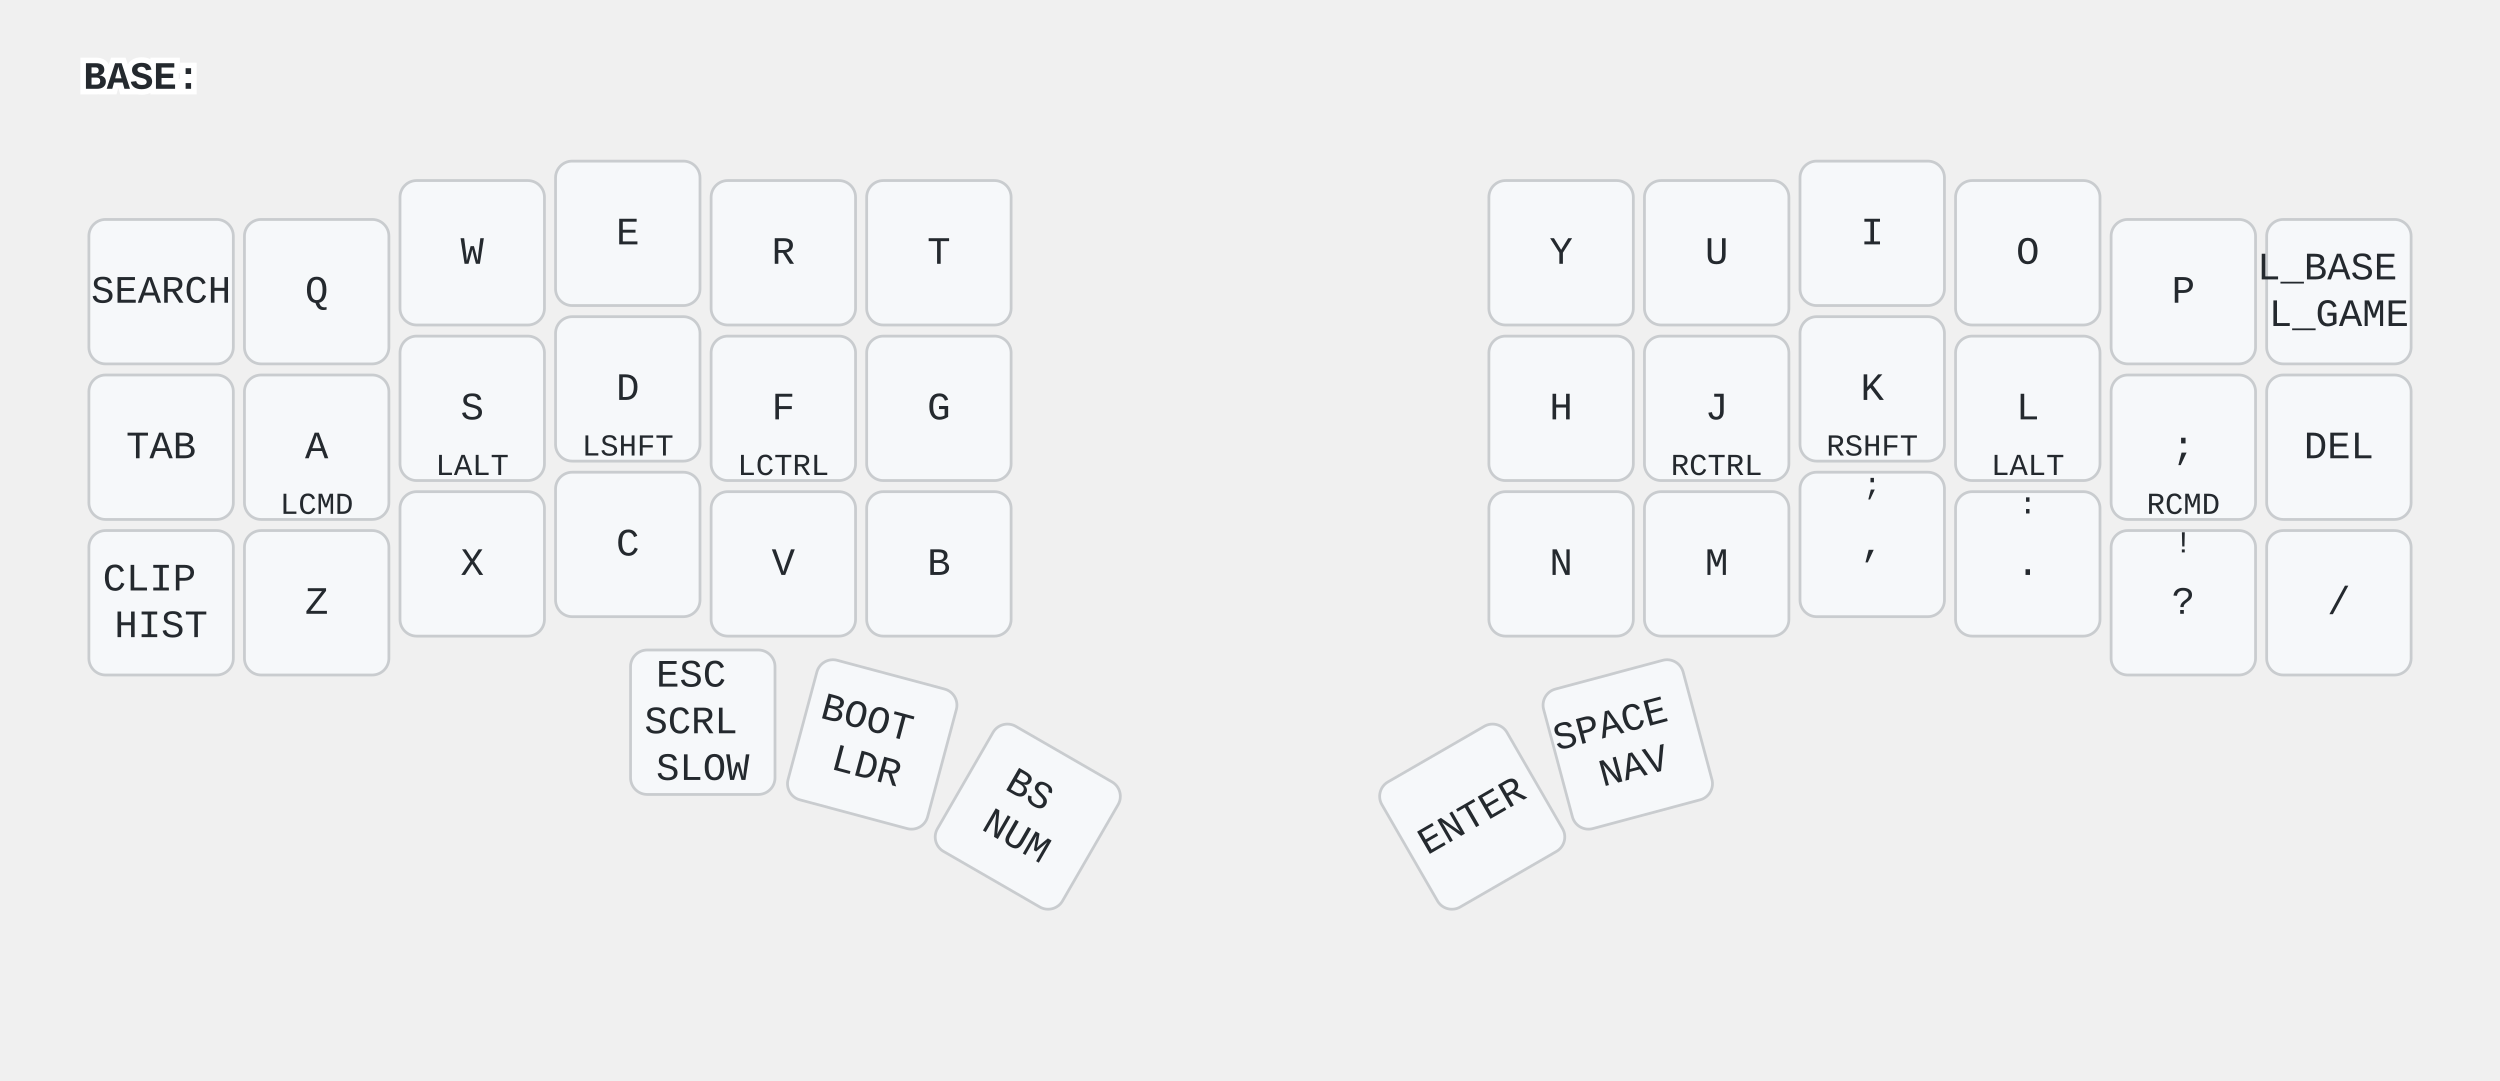
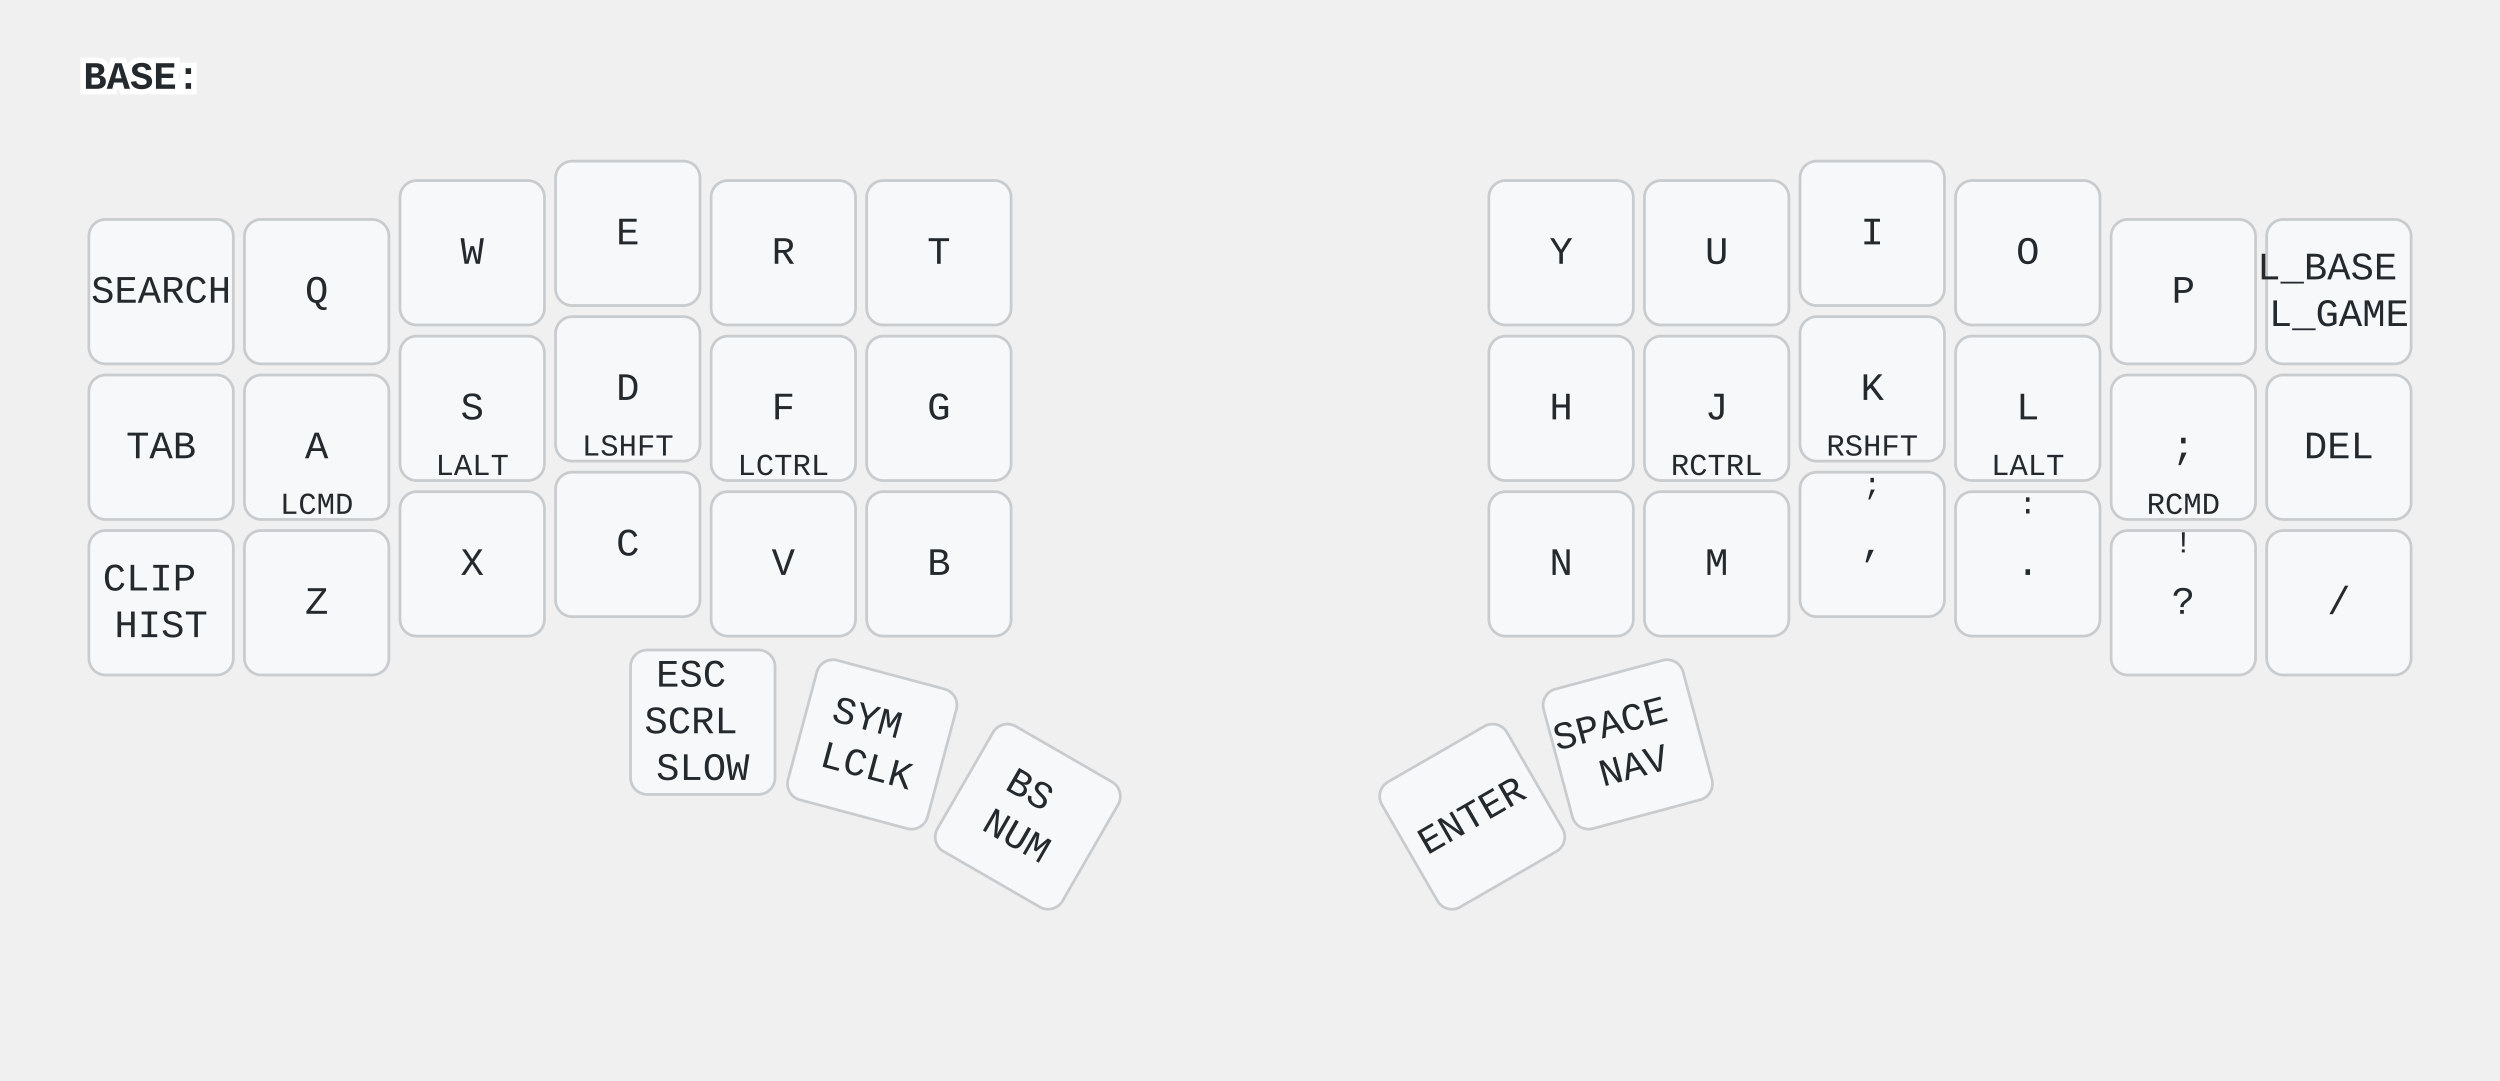
<svg xmlns="http://www.w3.org/2000/svg" width="900" height="389" viewBox="0 0 900 389" class="keymap">
  <style>/* inherit to force styles through use tags */
svg path {
    fill: inherit;
}

/* font and background color specifications */
svg.keymap {
    font-family: SFMono-Regular,Consolas,Liberation Mono,Menlo,monospace;
    font-size: 14px;
    font-kerning: normal;
    text-rendering: optimizeLegibility;
    fill: #24292e;
}

/* default key styling */
rect.key {
    fill: #f6f8fa;
}

rect.key, rect.combo {
    stroke: #c9cccf;
    stroke-width: 1;
}

/* default key side styling, only used is draw_key_sides is set */
rect.side {
    filter: brightness(90%);
}

/* color accent for combo boxes */
rect.combo, rect.combo-separate {
    fill: #cdf;
}

/* color accent for held keys */
rect.held, rect.combo.held {
    fill: #fdd;
}

/* color accent for ghost (optional) keys */
rect.ghost, rect.combo.ghost {
    stroke-dasharray: 4, 4;
    stroke-width: 2;
}

text {
    text-anchor: middle;
    dominant-baseline: middle;
}

/* styling for layer labels */
text.label {
    font-weight: bold;
    text-anchor: start;
    stroke: white;
    stroke-width: 4;
    paint-order: stroke;
}

/* styling for optional footer */
text.footer {
    text-anchor: end;
    dominant-baseline: auto;
    stroke: white;
    stroke-width: 4;
    paint-order: stroke;
}

/* styling for combo tap, and key non-tap label text */
text.combo, text.hold, text.shifted, text.left, text.right {
    font-size: 11px;
}

text.hold {
    text-anchor: middle;
    dominant-baseline: auto;
}

text.shifted {
    text-anchor: middle;
    dominant-baseline: hanging;
}

text.left {
    text-anchor: start;
}

text.right {
    text-anchor: end;
}

text.layer-activator {
    text-decoration: underline;
}

/* styling for hold/shifted label text in combo box */
text.combo.hold, text.combo.shifted, text.combo.left, text.combo.right {
    font-size: 8px;
}

/* lighter symbol for transparent keys */
text.trans {
    fill: #7b7e81;
}

/* styling for combo dendrons */
path.combo {
    stroke-width: 1;
    stroke: gray;
    fill: none;
}

/* Start Tabler Icons Cleanup */
/* cannot use height/width with glyphs */
.icon-tabler &gt; path {
    fill: inherit;
    stroke: inherit;
    stroke-width: 2;
}
/* hide tabler's default box */
.icon-tabler &gt; path[stroke="none"][fill="none"] {
    visibility: hidden;
}
/* End Tabler Icons Cleanup */

@media (prefers-color-scheme: dark) {
svg.keymap { fill: #d1d6db; }
rect.key { fill: #3f4750; }
rect.key, rect.combo { stroke: #60666c; }
rect.combo, rect.combo-separate { fill: #1f3d7a; }
rect.held, rect.combo.held { fill: #854747; }
text.label, text.footer { stroke: black; }
text.trans { fill: #7e8184; }
path.combo { stroke: #7f7f7f; }

}</style>
  <g transform="translate(30, 0)" class="layer-BASE">
    <text x="0" y="28" class="label" id="BASE">BASE:</text>
    <g transform="translate(0, 56)">
      <g transform="translate(28, 49)" class="key keypos-0">
        <rect rx="6" ry="6" x="-26" y="-26" width="52" height="52" class="key" />
        <text x="0" y="0" class="key tap">SEARCH</text>
      </g>
      <g transform="translate(84, 49)" class="key keypos-1">
        <rect rx="6" ry="6" x="-26" y="-26" width="52" height="52" class="key" />
        <text x="0" y="0" class="key tap">Q</text>
      </g>
      <g transform="translate(140, 35)" class="key keypos-2">
        <rect rx="6" ry="6" x="-26" y="-26" width="52" height="52" class="key" />
        <text x="0" y="0" class="key tap">W</text>
      </g>
      <g transform="translate(196, 28)" class="key keypos-3">
        <rect rx="6" ry="6" x="-26" y="-26" width="52" height="52" class="key" />
        <text x="0" y="0" class="key tap">E</text>
      </g>
      <g transform="translate(252, 35)" class="key keypos-4">
        <rect rx="6" ry="6" x="-26" y="-26" width="52" height="52" class="key" />
        <text x="0" y="0" class="key tap">R</text>
      </g>
      <g transform="translate(308, 35)" class="key keypos-5">
        <rect rx="6" ry="6" x="-26" y="-26" width="52" height="52" class="key" />
        <text x="0" y="0" class="key tap">T</text>
      </g>
      <g transform="translate(532, 35)" class="key keypos-6">
        <rect rx="6" ry="6" x="-26" y="-26" width="52" height="52" class="key" />
        <text x="0" y="0" class="key tap">Y</text>
      </g>
      <g transform="translate(588, 35)" class="key keypos-7">
        <rect rx="6" ry="6" x="-26" y="-26" width="52" height="52" class="key" />
        <text x="0" y="0" class="key tap">U</text>
      </g>
      <g transform="translate(644, 28)" class="key keypos-8">
        <rect rx="6" ry="6" x="-26" y="-26" width="52" height="52" class="key" />
        <text x="0" y="0" class="key tap">I</text>
      </g>
      <g transform="translate(700, 35)" class="key keypos-9">
        <rect rx="6" ry="6" x="-26" y="-26" width="52" height="52" class="key" />
        <text x="0" y="0" class="key tap">O</text>
      </g>
      <g transform="translate(756, 49)" class="key keypos-10">
        <rect rx="6" ry="6" x="-26" y="-26" width="52" height="52" class="key" />
        <text x="0" y="0" class="key tap">P</text>
      </g>
      <g transform="translate(812, 49)" class="key keypos-11">
        <rect rx="6" ry="6" x="-26" y="-26" width="52" height="52" class="key" />
        <text x="0" y="0" class="key tap">
          <tspan x="0" dy="-0.6em">L_BASE</tspan>
          <tspan x="0" dy="1.2em">L_GAME</tspan>
        </text>
      </g>
      <g transform="translate(28, 105)" class="key keypos-12">
        <rect rx="6" ry="6" x="-26" y="-26" width="52" height="52" class="key" />
        <text x="0" y="0" class="key tap">TAB</text>
      </g>
      <g transform="translate(84, 105)" class="key keypos-13">
        <rect rx="6" ry="6" x="-26" y="-26" width="52" height="52" class="key" />
        <text x="0" y="0" class="key tap">A</text>
        <text x="0" y="24" class="key hold">LCMD</text>
      </g>
      <g transform="translate(140, 91)" class="key keypos-14">
        <rect rx="6" ry="6" x="-26" y="-26" width="52" height="52" class="key" />
        <text x="0" y="0" class="key tap">S</text>
        <text x="0" y="24" class="key hold">LALT</text>
      </g>
      <g transform="translate(196, 84)" class="key keypos-15">
        <rect rx="6" ry="6" x="-26" y="-26" width="52" height="52" class="key" />
        <text x="0" y="0" class="key tap">D</text>
        <text x="0" y="24" class="key hold">LSHFT</text>
      </g>
      <g transform="translate(252, 91)" class="key keypos-16">
        <rect rx="6" ry="6" x="-26" y="-26" width="52" height="52" class="key" />
        <text x="0" y="0" class="key tap">F</text>
        <text x="0" y="24" class="key hold">LCTRL</text>
      </g>
      <g transform="translate(308, 91)" class="key keypos-17">
        <rect rx="6" ry="6" x="-26" y="-26" width="52" height="52" class="key" />
        <text x="0" y="0" class="key tap">G</text>
      </g>
      <g transform="translate(532, 91)" class="key keypos-18">
        <rect rx="6" ry="6" x="-26" y="-26" width="52" height="52" class="key" />
        <text x="0" y="0" class="key tap">H</text>
      </g>
      <g transform="translate(588, 91)" class="key keypos-19">
        <rect rx="6" ry="6" x="-26" y="-26" width="52" height="52" class="key" />
        <text x="0" y="0" class="key tap">J</text>
        <text x="0" y="24" class="key hold">RCTRL</text>
      </g>
      <g transform="translate(644, 84)" class="key keypos-20">
        <rect rx="6" ry="6" x="-26" y="-26" width="52" height="52" class="key" />
        <text x="0" y="0" class="key tap">K</text>
        <text x="0" y="24" class="key hold">RSHFT</text>
      </g>
      <g transform="translate(700, 91)" class="key keypos-21">
        <rect rx="6" ry="6" x="-26" y="-26" width="52" height="52" class="key" />
        <text x="0" y="0" class="key tap">L</text>
        <text x="0" y="24" class="key hold">LALT</text>
      </g>
      <g transform="translate(756, 105)" class="key keypos-22">
        <rect rx="6" ry="6" x="-26" y="-26" width="52" height="52" class="key" />
        <text x="0" y="0" class="key tap">;</text>
        <text x="0" y="24" class="key hold">RCMD</text>
      </g>
      <g transform="translate(812, 105)" class="key keypos-23">
        <rect rx="6" ry="6" x="-26" y="-26" width="52" height="52" class="key" />
        <text x="0" y="0" class="key tap">DEL</text>
      </g>
      <g transform="translate(28, 161)" class="key keypos-24">
        <rect rx="6" ry="6" x="-26" y="-26" width="52" height="52" class="key" />
        <text x="0" y="0" class="key tap">
          <tspan x="0" dy="-0.6em">CLIP</tspan>
          <tspan x="0" dy="1.2em">HIST</tspan>
        </text>
      </g>
      <g transform="translate(84, 161)" class="key keypos-25">
        <rect rx="6" ry="6" x="-26" y="-26" width="52" height="52" class="key" />
        <text x="0" y="0" class="key tap">Z</text>
      </g>
      <g transform="translate(140, 147)" class="key keypos-26">
        <rect rx="6" ry="6" x="-26" y="-26" width="52" height="52" class="key" />
        <text x="0" y="0" class="key tap">X</text>
      </g>
      <g transform="translate(196, 140)" class="key keypos-27">
        <rect rx="6" ry="6" x="-26" y="-26" width="52" height="52" class="key" />
        <text x="0" y="0" class="key tap">C</text>
      </g>
      <g transform="translate(252, 147)" class="key keypos-28">
        <rect rx="6" ry="6" x="-26" y="-26" width="52" height="52" class="key" />
        <text x="0" y="0" class="key tap">V</text>
      </g>
      <g transform="translate(308, 147)" class="key keypos-29">
        <rect rx="6" ry="6" x="-26" y="-26" width="52" height="52" class="key" />
        <text x="0" y="0" class="key tap">B</text>
      </g>
      <g transform="translate(532, 147)" class="key keypos-30">
        <rect rx="6" ry="6" x="-26" y="-26" width="52" height="52" class="key" />
        <text x="0" y="0" class="key tap">N</text>
      </g>
      <g transform="translate(588, 147)" class="key keypos-31">
        <rect rx="6" ry="6" x="-26" y="-26" width="52" height="52" class="key" />
        <text x="0" y="0" class="key tap">M</text>
      </g>
      <g transform="translate(644, 140)" class="key keypos-32">
        <rect rx="6" ry="6" x="-26" y="-26" width="52" height="52" class="key" />
        <text x="0" y="0" class="key tap">,</text>
        <text x="0" y="-24" class="key shifted">;</text>
      </g>
      <g transform="translate(700, 147)" class="key keypos-33">
        <rect rx="6" ry="6" x="-26" y="-26" width="52" height="52" class="key" />
        <text x="0" y="0" class="key tap">.</text>
        <text x="0" y="-24" class="key shifted">:</text>
      </g>
      <g transform="translate(756, 161)" class="key keypos-34">
        <rect rx="6" ry="6" x="-26" y="-26" width="52" height="52" class="key" />
        <text x="0" y="0" class="key tap">?</text>
        <text x="0" y="-24" class="key shifted">!</text>
      </g>
      <g transform="translate(812, 161)" class="key keypos-35">
        <rect rx="6" ry="6" x="-26" y="-26" width="52" height="52" class="key" />
        <text x="0" y="0" class="key tap">/</text>
      </g>
      <g transform="translate(223, 204)" class="key keypos-36">
        <rect rx="6" ry="6" x="-26" y="-26" width="52" height="52" class="key" />
        <text x="0" y="0" class="key tap">
          <tspan x="0" dy="-1.2em">ESC</tspan>
          <tspan x="0" dy="1.2em">SCRL</tspan>
          <tspan x="0" dy="1.2em">SLOW</tspan>
        </text>
      </g>
      <g transform="translate(284, 212) rotate(15.0)" class="key keypos-37">
        <rect rx="6" ry="6" x="-26" y="-26" width="52" height="52" class="key" />
        <text x="0" y="0" class="key tap">
-           <tspan x="0" dy="-0.6em">BOOT</tspan>
-           <tspan x="0" dy="1.2em">LDR</tspan>
+           <tspan x="0" dy="-0.6em">SYM</tspan>
+           <tspan x="0" dy="1.2em">LCLK</tspan>
        </text>
      </g>
      <g transform="translate(340, 238) rotate(30.0)" class="key keypos-38">
        <rect rx="6" ry="6" x="-26" y="-26" width="52" height="52" class="key" />
        <text x="0" y="0" class="key tap">
          <tspan x="0" dy="-0.6em">BS</tspan>
          <tspan x="0" dy="1.2em">NUM</tspan>
        </text>
      </g>
      <g transform="translate(500, 238) rotate(-30.0)" class="key keypos-39">
        <rect rx="6" ry="6" x="-26" y="-26" width="52" height="52" class="key" />
        <text x="0" y="0" class="key tap">ENTER</text>
      </g>
      <g transform="translate(556, 212) rotate(-15.0)" class="key keypos-40">
        <rect rx="6" ry="6" x="-26" y="-26" width="52" height="52" class="key" />
        <text x="0" y="0" class="key tap">
          <tspan x="0" dy="-0.6em">SPACE</tspan>
          <tspan x="0" dy="1.2em">NAV</tspan>
        </text>
      </g>
    </g>
  </g>
</svg>
